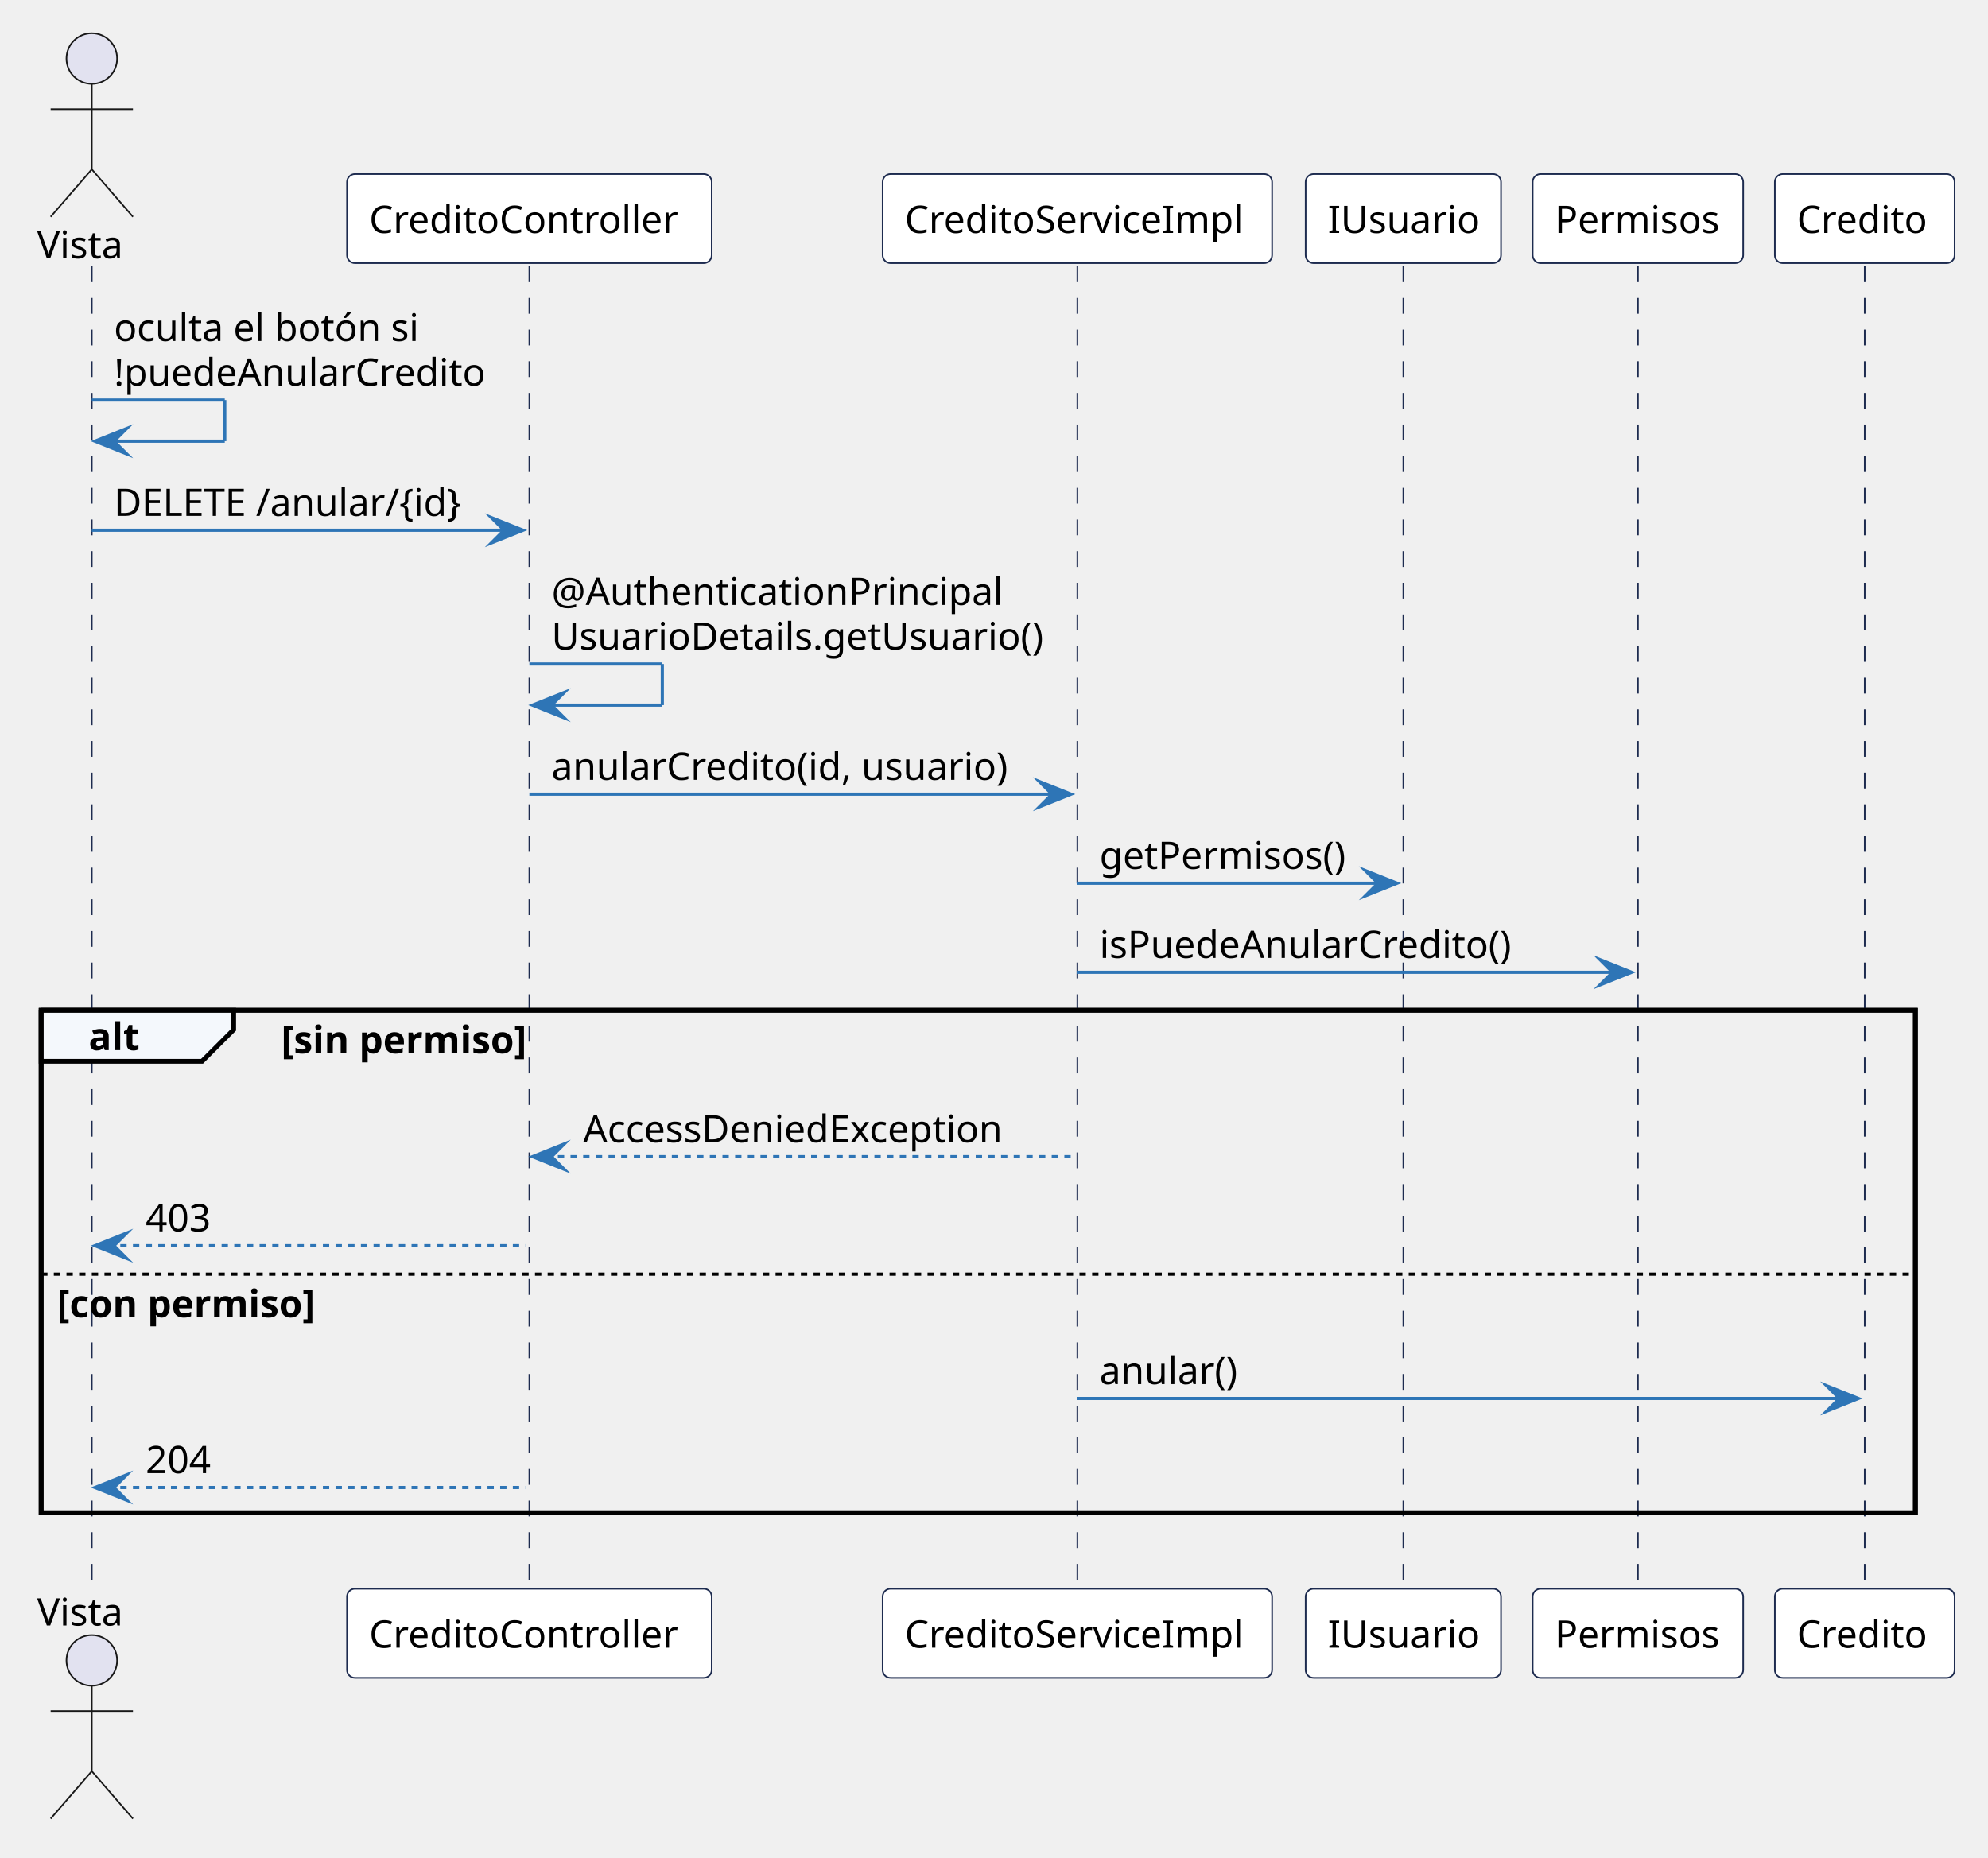
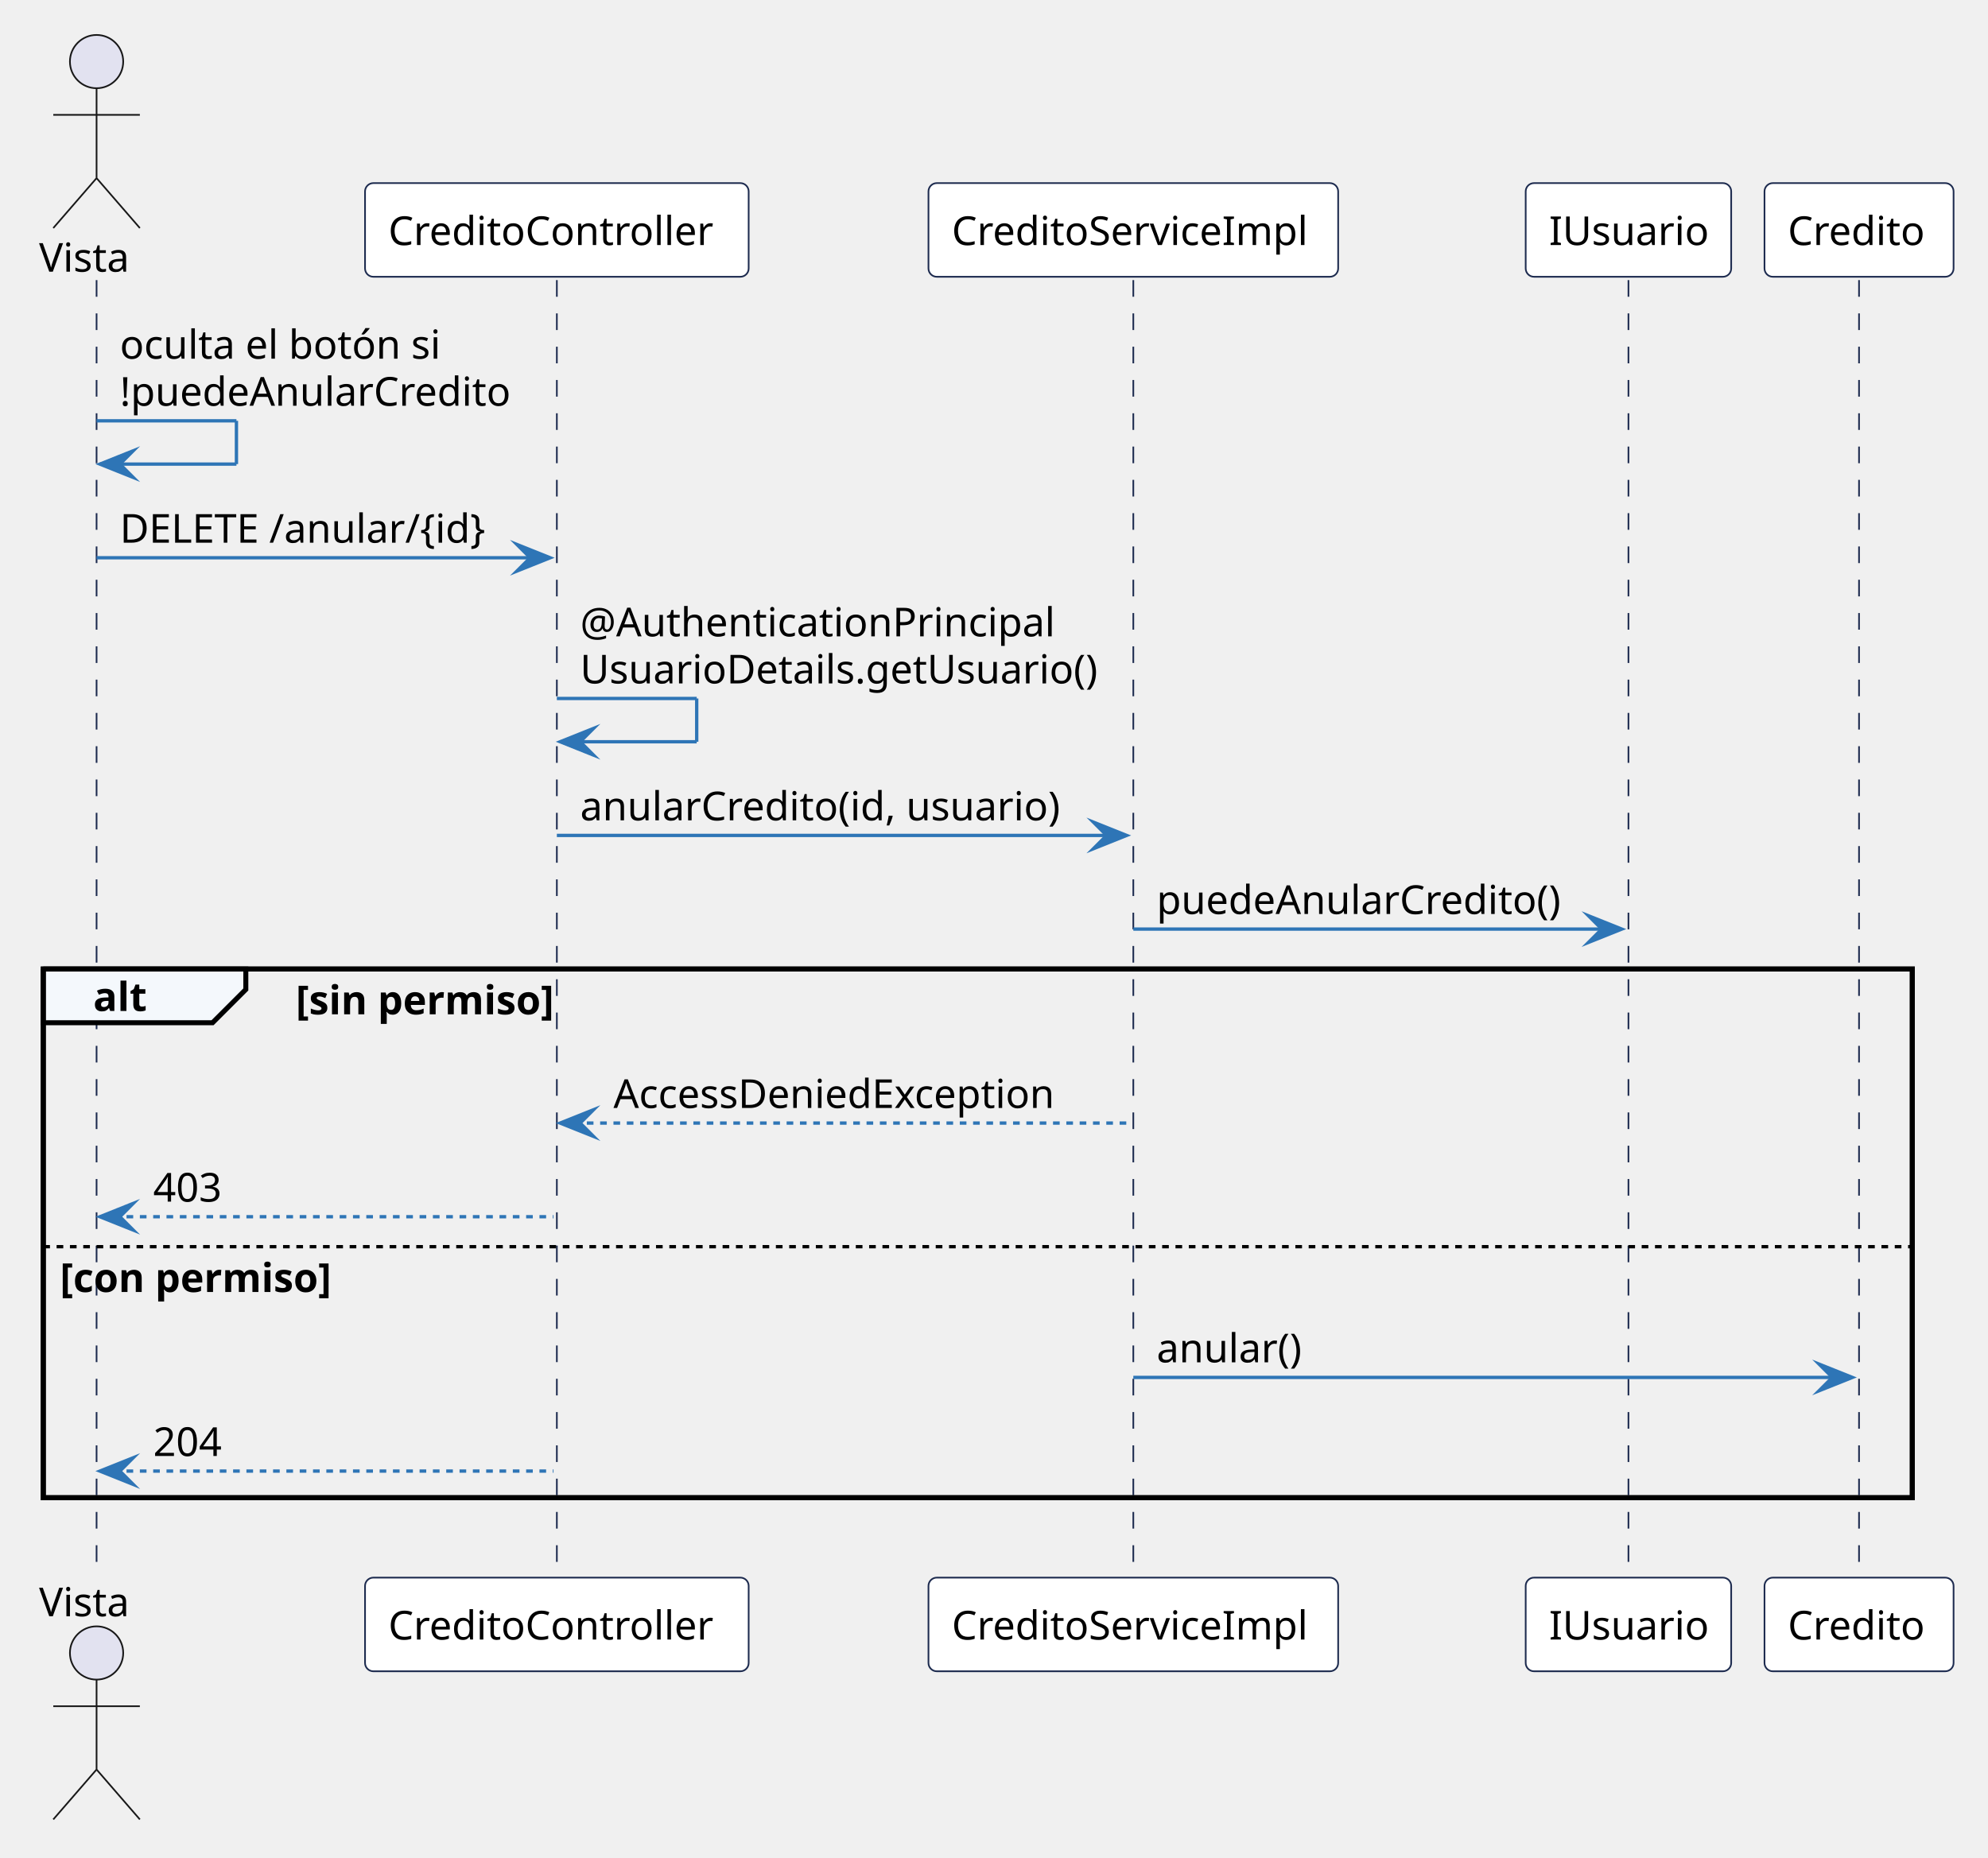
- <svg xmlns="http://www.w3.org/2000/svg" version="1.1" data-diagram-type="SEQUENCE" style="width:628px;height:587px;background:#FFFFFF;" width="628px" height="587px" viewBox="0 0 628 587" zoomAndPan="magnify" preserveAspectRatio="none" contentStyleType="text/css">
+ <svg xmlns="http://www.w3.org/2000/svg" version="1.1" data-diagram-type="SEQUENCE" style="width:597px;height:558px;background:#FFFFFF;" width="597px" height="558px" viewBox="0 0 597 558" zoomAndPan="magnify" preserveAspectRatio="none" contentStyleType="text/css">
  <defs />
  <g font-family="sans-serif" lengthAdjust="spacing">
-     <rect x="13" y="319.195" width="592.057" height="158.797" fill="none" style="stroke:#000;stroke-width:1.5;" />
+     <rect x="13" y="291.063" width="561.271" height="158.797" fill="none" style="stroke:#000;stroke-width:1.5;" />
    <g>
-       <rect x="25.5" y="84.133" width="8" height="417.859" fill="#000" fill-opacity="0" />
-       <line x1="29" y1="84.133" x2="29" y2="501.992" style="stroke:#1D2B4F;stroke-width:0.5;stroke-dasharray:5,5;" />
+       <rect x="25.5" y="84.133" width="8" height="389.727" fill="#000" fill-opacity="0" />
+       <line x1="29" y1="84.133" x2="29" y2="473.859" style="stroke:#1D2B4F;stroke-width:0.5;stroke-dasharray:5,5;" />
    </g>
    <g>
-       <rect x="163.723" y="84.133" width="8" height="417.859" fill="#000" fill-opacity="0" />
-       <line x1="167.223" y1="84.133" x2="167.223" y2="501.992" style="stroke:#1D2B4F;stroke-width:0.5;stroke-dasharray:5,5;" />
+       <rect x="163.723" y="84.133" width="8" height="389.727" fill="#000" fill-opacity="0" />
+       <line x1="167.223" y1="84.133" x2="167.223" y2="473.859" style="stroke:#1D2B4F;stroke-width:0.5;stroke-dasharray:5,5;" />
    </g>
    <g>
-       <rect x="336.838" y="84.133" width="8" height="417.859" fill="#000" fill-opacity="0" />
-       <line x1="340.338" y1="84.133" x2="340.338" y2="501.992" style="stroke:#1D2B4F;stroke-width:0.5;stroke-dasharray:5,5;" />
+       <rect x="336.838" y="84.133" width="8" height="389.727" fill="#000" fill-opacity="0" />
+       <line x1="340.338" y1="84.133" x2="340.338" y2="473.859" style="stroke:#1D2B4F;stroke-width:0.5;stroke-dasharray:5,5;" />
    </g>
    <g>
-       <rect x="439.805" y="84.133" width="8" height="417.859" fill="#000" fill-opacity="0" />
-       <line x1="443.305" y1="84.133" x2="443.305" y2="501.992" style="stroke:#1D2B4F;stroke-width:0.5;stroke-dasharray:5,5;" />
+       <rect x="485.525" y="84.133" width="8" height="389.727" fill="#000" fill-opacity="0" />
+       <line x1="489.025" y1="84.133" x2="489.025" y2="473.859" style="stroke:#1D2B4F;stroke-width:0.5;stroke-dasharray:5,5;" />
    </g>
    <g>
-       <rect x="513.914" y="84.133" width="8" height="417.859" fill="#000" fill-opacity="0" />
-       <line x1="517.414" y1="84.133" x2="517.414" y2="501.992" style="stroke:#1D2B4F;stroke-width:0.5;stroke-dasharray:5,5;" />
-     </g>
-     <g>
-       <rect x="585.557" y="84.133" width="8" height="417.859" fill="#000" fill-opacity="0" />
-       <line x1="589.057" y1="84.133" x2="589.057" y2="501.992" style="stroke:#1D2B4F;stroke-width:0.5;stroke-dasharray:5,5;" />
+       <rect x="554.771" y="84.133" width="8" height="389.727" fill="#000" fill-opacity="0" />
+       <line x1="558.271" y1="84.133" x2="558.271" y2="473.859" style="stroke:#1D2B4F;stroke-width:0.5;stroke-dasharray:5,5;" />
    </g>
    <text x="11.727" y="81.602" fill="#000" font-size="12" textLength="28.547" font-family="Calibri">Vista</text>
    <ellipse cx="29" cy="18.5" rx="8" ry="8" fill="#E2E2F0" style="stroke:#181818;stroke-width:0.5;" />
    <path d="M29,26.5 L29,53.5 M16,34.5 L42,34.5 M29,53.5 L16,68.5 M29,53.5 L42,68.5" style="stroke:#181818;stroke-width:0.5;" fill="none" />
    <rect x="109.621" y="55" width="115.203" height="28.133" fill="#FFF" style="stroke:#1D2B4F;stroke-width:0.5;" rx="2.5" ry="2.5" />
    <text x="116.621" y="73.602" fill="#000" font-size="12" textLength="101.203" font-family="Calibri">CreditoController</text>
    <rect x="278.822" y="55" width="123.031" height="28.133" fill="#FFF" style="stroke:#1D2B4F;stroke-width:0.5;" rx="2.5" ry="2.5" />
    <text x="285.822" y="73.602" fill="#000" font-size="12" textLength="109.031" font-family="Calibri">CreditoServiceImpl</text>
-     <rect x="412.448" y="55" width="61.713" height="28.133" fill="#FFF" style="stroke:#1D2B4F;stroke-width:0.5;" rx="2.5" ry="2.5" />
-     <text x="419.448" y="73.602" fill="#000" font-size="12" textLength="47.713" font-family="Calibri">IUsuario</text>
-     <rect x="484.161" y="55" width="66.506" height="28.133" fill="#FFF" style="stroke:#1D2B4F;stroke-width:0.5;" rx="2.5" ry="2.5" />
-     <text x="491.161" y="73.602" fill="#000" font-size="12" textLength="52.506" font-family="Calibri">Permisos</text>
-     <rect x="560.667" y="55" width="56.779" height="28.133" fill="#FFF" style="stroke:#1D2B4F;stroke-width:0.5;" rx="2.5" ry="2.5" />
-     <text x="567.667" y="73.602" fill="#000" font-size="12" textLength="42.779" font-family="Calibri">Credito</text>
-     <text x="11.727" y="513.594" fill="#000" font-size="12" textLength="28.547" font-family="Calibri">Vista</text>
-     <ellipse cx="29" cy="524.625" rx="8" ry="8" fill="#E2E2F0" style="stroke:#181818;stroke-width:0.5;" />
-     <path d="M29,532.625 L29,559.625 M16,540.625 L42,540.625 M29,559.625 L16,574.625 M29,559.625 L42,574.625" style="stroke:#181818;stroke-width:0.5;" fill="none" />
-     <rect x="109.621" y="501.992" width="115.203" height="28.133" fill="#FFF" style="stroke:#1D2B4F;stroke-width:0.5;" rx="2.5" ry="2.5" />
-     <text x="116.621" y="520.594" fill="#000" font-size="12" textLength="101.203" font-family="Calibri">CreditoController</text>
-     <rect x="278.822" y="501.992" width="123.031" height="28.133" fill="#FFF" style="stroke:#1D2B4F;stroke-width:0.5;" rx="2.5" ry="2.5" />
-     <text x="285.822" y="520.594" fill="#000" font-size="12" textLength="109.031" font-family="Calibri">CreditoServiceImpl</text>
-     <rect x="412.448" y="501.992" width="61.713" height="28.133" fill="#FFF" style="stroke:#1D2B4F;stroke-width:0.5;" rx="2.5" ry="2.5" />
-     <text x="419.448" y="520.594" fill="#000" font-size="12" textLength="47.713" font-family="Calibri">IUsuario</text>
-     <rect x="484.161" y="501.992" width="66.506" height="28.133" fill="#FFF" style="stroke:#1D2B4F;stroke-width:0.5;" rx="2.5" ry="2.5" />
-     <text x="491.161" y="520.594" fill="#000" font-size="12" textLength="52.506" font-family="Calibri">Permisos</text>
-     <rect x="560.667" y="501.992" width="56.779" height="28.133" fill="#FFF" style="stroke:#1D2B4F;stroke-width:0.5;" rx="2.5" ry="2.5" />
-     <text x="567.667" y="520.594" fill="#000" font-size="12" textLength="42.779" font-family="Calibri">Credito</text>
+     <rect x="458.169" y="55" width="61.713" height="28.133" fill="#FFF" style="stroke:#1D2B4F;stroke-width:0.5;" rx="2.5" ry="2.5" />
+     <text x="465.169" y="73.602" fill="#000" font-size="12" textLength="47.713" font-family="Calibri">IUsuario</text>
+     <rect x="529.882" y="55" width="56.779" height="28.133" fill="#FFF" style="stroke:#1D2B4F;stroke-width:0.5;" rx="2.5" ry="2.5" />
+     <text x="536.882" y="73.602" fill="#000" font-size="12" textLength="42.779" font-family="Calibri">Credito</text>
+     <text x="11.727" y="485.461" fill="#000" font-size="12" textLength="28.547" font-family="Calibri">Vista</text>
+     <ellipse cx="29" cy="496.492" rx="8" ry="8" fill="#E2E2F0" style="stroke:#181818;stroke-width:0.5;" />
+     <path d="M29,504.492 L29,531.492 M16,512.492 L42,512.492 M29,531.492 L16,546.492 M29,531.492 L42,546.492" style="stroke:#181818;stroke-width:0.5;" fill="none" />
+     <rect x="109.621" y="473.859" width="115.203" height="28.133" fill="#FFF" style="stroke:#1D2B4F;stroke-width:0.5;" rx="2.5" ry="2.5" />
+     <text x="116.621" y="492.461" fill="#000" font-size="12" textLength="101.203" font-family="Calibri">CreditoController</text>
+     <rect x="278.822" y="473.859" width="123.031" height="28.133" fill="#FFF" style="stroke:#1D2B4F;stroke-width:0.5;" rx="2.5" ry="2.5" />
+     <text x="285.822" y="492.461" fill="#000" font-size="12" textLength="109.031" font-family="Calibri">CreditoServiceImpl</text>
+     <rect x="458.169" y="473.859" width="61.713" height="28.133" fill="#FFF" style="stroke:#1D2B4F;stroke-width:0.5;" rx="2.5" ry="2.5" />
+     <text x="465.169" y="492.461" fill="#000" font-size="12" textLength="47.713" font-family="Calibri">IUsuario</text>
+     <rect x="529.882" y="473.859" width="56.779" height="28.133" fill="#FFF" style="stroke:#1D2B4F;stroke-width:0.5;" rx="2.5" ry="2.5" />
+     <text x="536.882" y="492.461" fill="#000" font-size="12" textLength="42.779" font-family="Calibri">Credito</text>
    <line x1="29" y1="126.398" x2="71" y2="126.398" style="stroke:#2E75B6;stroke-width:1;" />
    <line x1="71" y1="126.398" x2="71" y2="139.398" style="stroke:#2E75B6;stroke-width:1;" />
    <line x1="30" y1="139.398" x2="71" y2="139.398" style="stroke:#2E75B6;stroke-width:1;" />
    <polygon points="40,135.398,30,139.398,40,143.398,36,139.398" fill="#2E75B6" style="stroke:#2E75B6;stroke-width:1;stroke-linejoin:miter;stroke-miterlimit:10;" />
    <text x="36" y="107.734" fill="#000" font-size="12" textLength="100.91" font-family="Calibri">oculta el botón si</text>
    <text x="36" y="121.867" fill="#000" font-size="12" textLength="120.68" font-family="Calibri">!puedeAnularCredito</text>
    <polygon points="155.223,163.531,165.223,167.531,155.223,171.531,159.223,167.531" fill="#2E75B6" style="stroke:#2E75B6;stroke-width:1;stroke-linejoin:miter;stroke-miterlimit:10;" />
    <line x1="29" y1="167.531" x2="161.223" y2="167.531" style="stroke:#2E75B6;stroke-width:1;" />
    <text x="36" y="163" fill="#000" font-size="12" textLength="114.223" font-family="Calibri">DELETE /anular/{id}</text>
    <line x1="167.223" y1="209.797" x2="209.223" y2="209.797" style="stroke:#2E75B6;stroke-width:1;" />
    <line x1="209.223" y1="209.797" x2="209.223" y2="222.797" style="stroke:#2E75B6;stroke-width:1;" />
    <line x1="168.223" y1="222.797" x2="209.223" y2="222.797" style="stroke:#2E75B6;stroke-width:1;" />
    <polygon points="178.223,218.797,168.223,222.797,178.223,226.797,174.223,222.797" fill="#2E75B6" style="stroke:#2E75B6;stroke-width:1;stroke-linejoin:miter;stroke-miterlimit:10;" />
    <text x="174.223" y="191.133" fill="#000" font-size="12" textLength="145.324" font-family="Calibri">@AuthenticationPrincipal</text>
    <text x="174.223" y="205.266" fill="#000" font-size="12" textLength="158.613" font-family="Calibri">UsuarioDetails.getUsuario()</text>
    <polygon points="328.338,246.93,338.338,250.93,328.338,254.93,332.338,250.93" fill="#2E75B6" style="stroke:#2E75B6;stroke-width:1;stroke-linejoin:miter;stroke-miterlimit:10;" />
    <line x1="167.223" y1="250.93" x2="334.338" y2="250.93" style="stroke:#2E75B6;stroke-width:1;" />
    <text x="174.223" y="246.398" fill="#000" font-size="12" textLength="149.115" font-family="Calibri">anularCredito(id, usuario)</text>
-     <polygon points="431.305,275.063,441.305,279.063,431.305,283.063,435.305,279.063" fill="#2E75B6" style="stroke:#2E75B6;stroke-width:1;stroke-linejoin:miter;stroke-miterlimit:10;" />
-     <line x1="340.338" y1="279.063" x2="437.305" y2="279.063" style="stroke:#2E75B6;stroke-width:1;" />
-     <text x="347.338" y="274.531" fill="#000" font-size="12" textLength="78.967" font-family="Calibri">getPermisos()</text>
-     <polygon points="505.414,303.195,515.414,307.195,505.414,311.195,509.414,307.195" fill="#2E75B6" style="stroke:#2E75B6;stroke-width:1;stroke-linejoin:miter;stroke-miterlimit:10;" />
-     <line x1="340.338" y1="307.195" x2="511.414" y2="307.195" style="stroke:#2E75B6;stroke-width:1;" />
-     <text x="347.338" y="302.664" fill="#000" font-size="12" textLength="133.354" font-family="Calibri">isPuedeAnularCredito()</text>
-     <path d="M13,319.195 L73.82,319.195 L73.82,325.328 L63.82,335.328 L13,335.328 L13,319.195" style="stroke:#000;stroke-width:1.5;" fill="#F4F8FC" />
-     <rect x="13" y="319.195" width="592.057" height="158.797" fill="none" style="stroke:#000;stroke-width:1.5;" />
-     <text x="28" y="331.797" fill="#000" font-size="12" textLength="15.82" font-weight="700" font-family="Calibri">alt</text>
-     <text x="88.82" y="332.797" fill="#000" font-size="12" textLength="81.844" font-weight="700" font-family="Calibri">[sin permiso]</text>
-     <polygon points="178.223,361.461,168.223,365.461,178.223,369.461,174.223,365.461" fill="#2E75B6" style="stroke:#2E75B6;stroke-width:1;stroke-linejoin:miter;stroke-miterlimit:10;" />
-     <line x1="172.223" y1="365.461" x2="339.338" y2="365.461" style="stroke:#2E75B6;stroke-width:1;stroke-dasharray:2,2;" />
-     <text x="184.223" y="360.93" fill="#000" font-size="12" textLength="137.344" font-family="Calibri">AccessDeniedException</text>
-     <polygon points="40,389.594,30,393.594,40,397.594,36,393.594" fill="#2E75B6" style="stroke:#2E75B6;stroke-width:1;stroke-linejoin:miter;stroke-miterlimit:10;" />
-     <line x1="34" y1="393.594" x2="166.223" y2="393.594" style="stroke:#2E75B6;stroke-width:1;stroke-dasharray:2,2;" />
-     <text x="46" y="389.063" fill="#000" font-size="12" textLength="22.764" font-family="Calibri">403</text>
-     <line x1="13" y1="402.594" x2="605.057" y2="402.594" style="stroke:#000;stroke-width:1;stroke-dasharray:2,2;" />
-     <text x="18" y="416.195" fill="#000" font-size="12" textLength="85.207" font-weight="700" font-family="Calibri">[con permiso]</text>
-     <polygon points="577.057,437.859,587.057,441.859,577.057,445.859,581.057,441.859" fill="#2E75B6" style="stroke:#2E75B6;stroke-width:1;stroke-linejoin:miter;stroke-miterlimit:10;" />
-     <line x1="340.338" y1="441.859" x2="583.057" y2="441.859" style="stroke:#2E75B6;stroke-width:1;" />
-     <text x="347.338" y="437.328" fill="#000" font-size="12" textLength="44.332" font-family="Calibri">anular()</text>
-     <polygon points="40,465.992,30,469.992,40,473.992,36,469.992" fill="#2E75B6" style="stroke:#2E75B6;stroke-width:1;stroke-linejoin:miter;stroke-miterlimit:10;" />
-     <line x1="34" y1="469.992" x2="166.223" y2="469.992" style="stroke:#2E75B6;stroke-width:1;stroke-dasharray:2,2;" />
-     <text x="46" y="465.461" fill="#000" font-size="12" textLength="22.764" font-family="Calibri">204</text>
+     <polygon points="477.025,275.063,487.025,279.063,477.025,283.063,481.025,279.063" fill="#2E75B6" style="stroke:#2E75B6;stroke-width:1;stroke-linejoin:miter;stroke-miterlimit:10;" />
+     <line x1="340.338" y1="279.063" x2="483.025" y2="279.063" style="stroke:#2E75B6;stroke-width:1;" />
+     <text x="347.338" y="274.531" fill="#000" font-size="12" textLength="124.688" font-family="Calibri">puedeAnularCredito()</text>
+     <path d="M13,291.063 L73.82,291.063 L73.82,297.195 L63.82,307.195 L13,307.195 L13,291.063" style="stroke:#000;stroke-width:1.5;" fill="#F4F8FC" />
+     <rect x="13" y="291.063" width="561.271" height="158.797" fill="none" style="stroke:#000;stroke-width:1.5;" />
+     <text x="28" y="303.664" fill="#000" font-size="12" textLength="15.82" font-weight="700" font-family="Calibri">alt</text>
+     <text x="88.82" y="304.664" fill="#000" font-size="12" textLength="81.844" font-weight="700" font-family="Calibri">[sin permiso]</text>
+     <polygon points="178.223,333.328,168.223,337.328,178.223,341.328,174.223,337.328" fill="#2E75B6" style="stroke:#2E75B6;stroke-width:1;stroke-linejoin:miter;stroke-miterlimit:10;" />
+     <line x1="172.223" y1="337.328" x2="339.338" y2="337.328" style="stroke:#2E75B6;stroke-width:1;stroke-dasharray:2,2;" />
+     <text x="184.223" y="332.797" fill="#000" font-size="12" textLength="137.344" font-family="Calibri">AccessDeniedException</text>
+     <polygon points="40,361.461,30,365.461,40,369.461,36,365.461" fill="#2E75B6" style="stroke:#2E75B6;stroke-width:1;stroke-linejoin:miter;stroke-miterlimit:10;" />
+     <line x1="34" y1="365.461" x2="166.223" y2="365.461" style="stroke:#2E75B6;stroke-width:1;stroke-dasharray:2,2;" />
+     <text x="46" y="360.93" fill="#000" font-size="12" textLength="22.764" font-family="Calibri">403</text>
+     <line x1="13" y1="374.461" x2="574.271" y2="374.461" style="stroke:#000;stroke-width:1;stroke-dasharray:2,2;" />
+     <text x="18" y="388.063" fill="#000" font-size="12" textLength="85.207" font-weight="700" font-family="Calibri">[con permiso]</text>
+     <polygon points="546.271,409.727,556.271,413.727,546.271,417.727,550.271,413.727" fill="#2E75B6" style="stroke:#2E75B6;stroke-width:1;stroke-linejoin:miter;stroke-miterlimit:10;" />
+     <line x1="340.338" y1="413.727" x2="552.271" y2="413.727" style="stroke:#2E75B6;stroke-width:1;" />
+     <text x="347.338" y="409.195" fill="#000" font-size="12" textLength="44.332" font-family="Calibri">anular()</text>
+     <polygon points="40,437.859,30,441.859,40,445.859,36,441.859" fill="#2E75B6" style="stroke:#2E75B6;stroke-width:1;stroke-linejoin:miter;stroke-miterlimit:10;" />
+     <line x1="34" y1="441.859" x2="166.223" y2="441.859" style="stroke:#2E75B6;stroke-width:1;stroke-dasharray:2,2;" />
+     <text x="46" y="437.328" fill="#000" font-size="12" textLength="22.764" font-family="Calibri">204</text>
  </g>
</svg>
